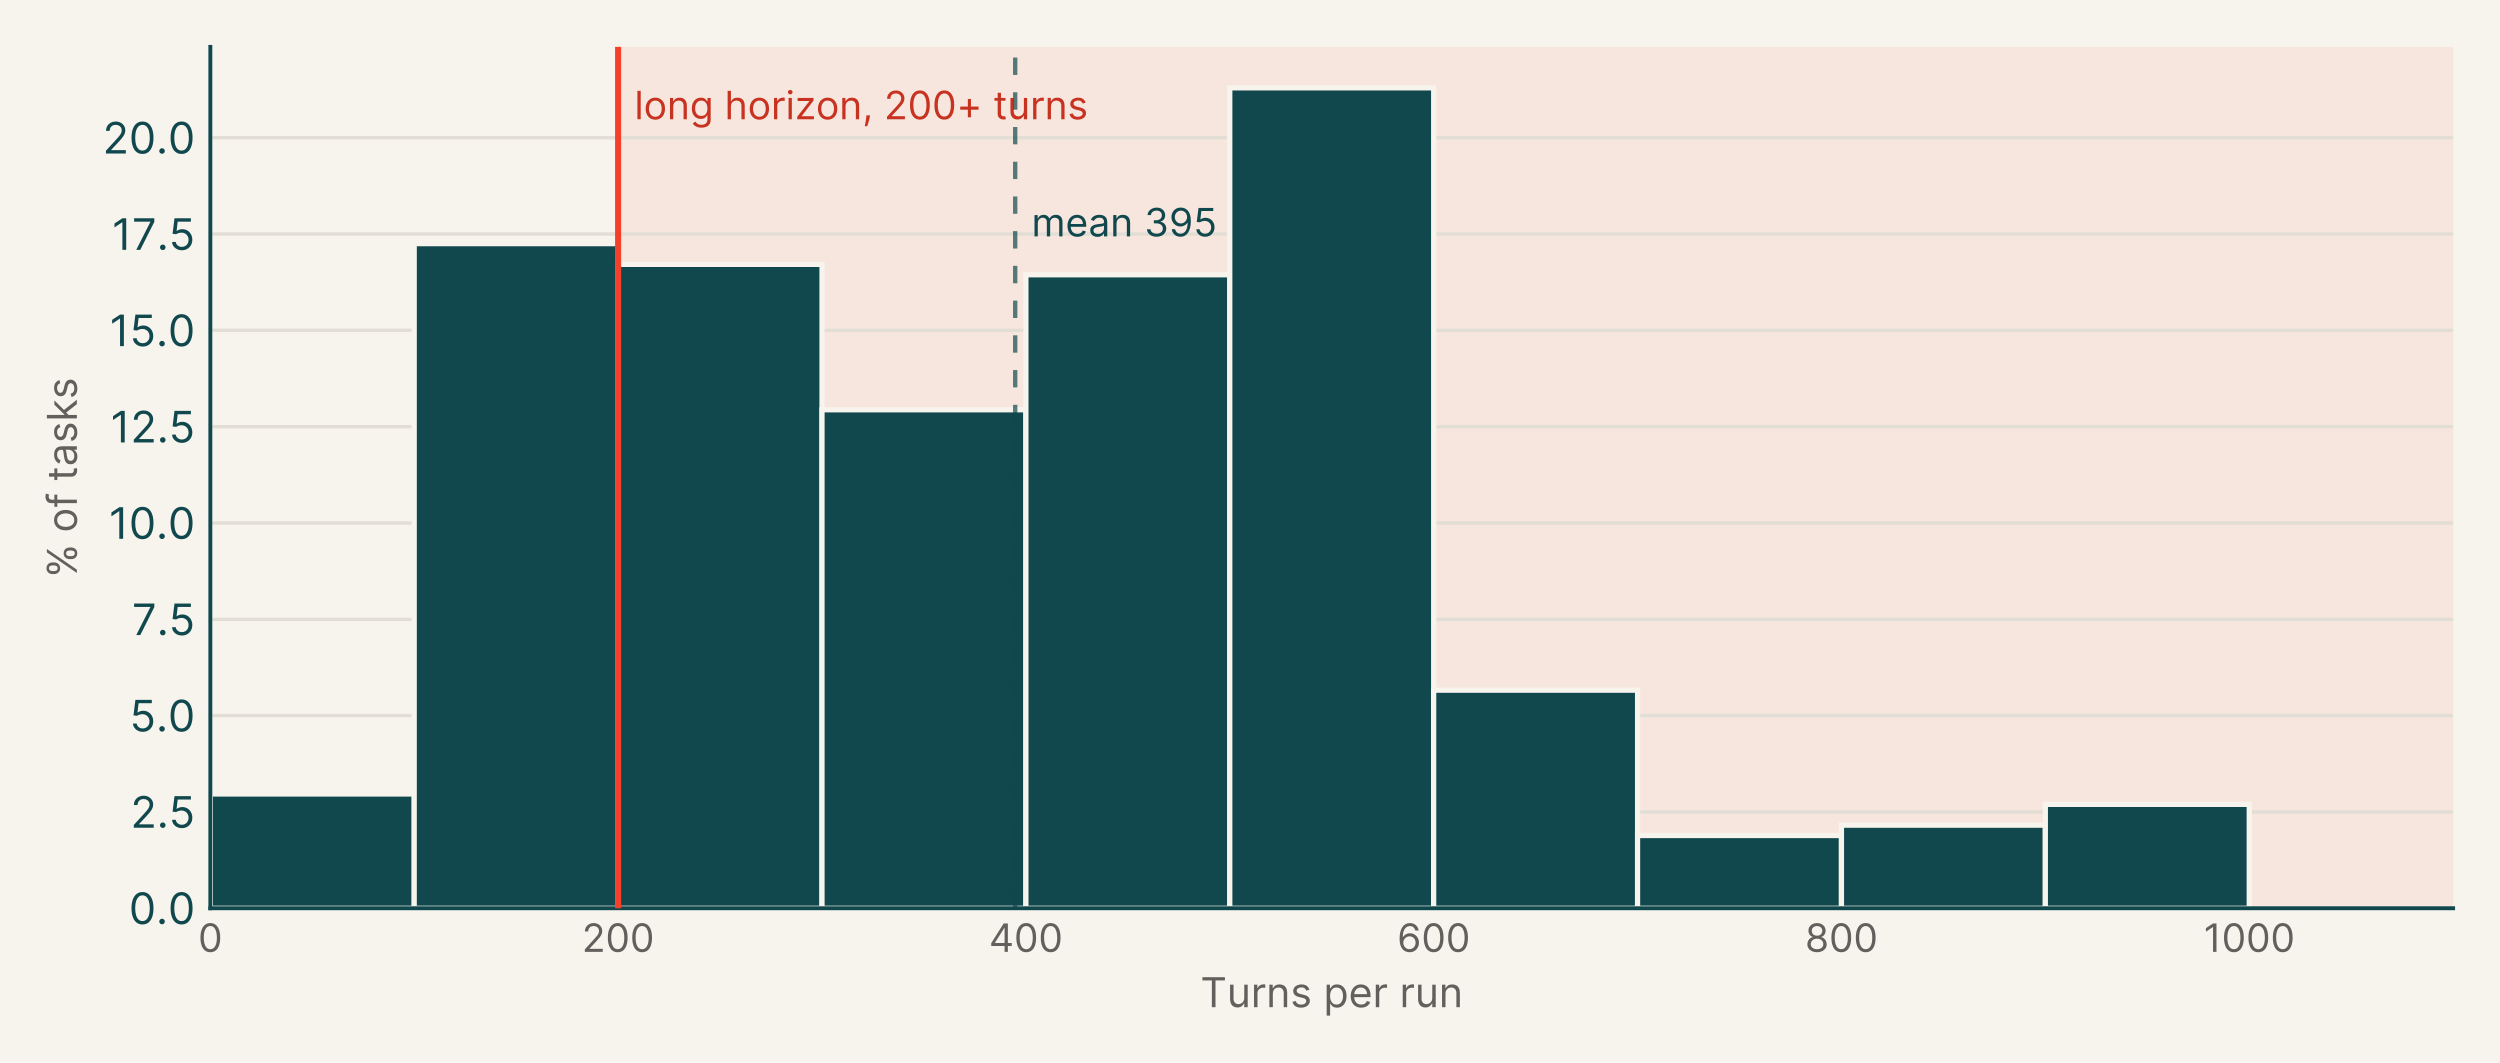
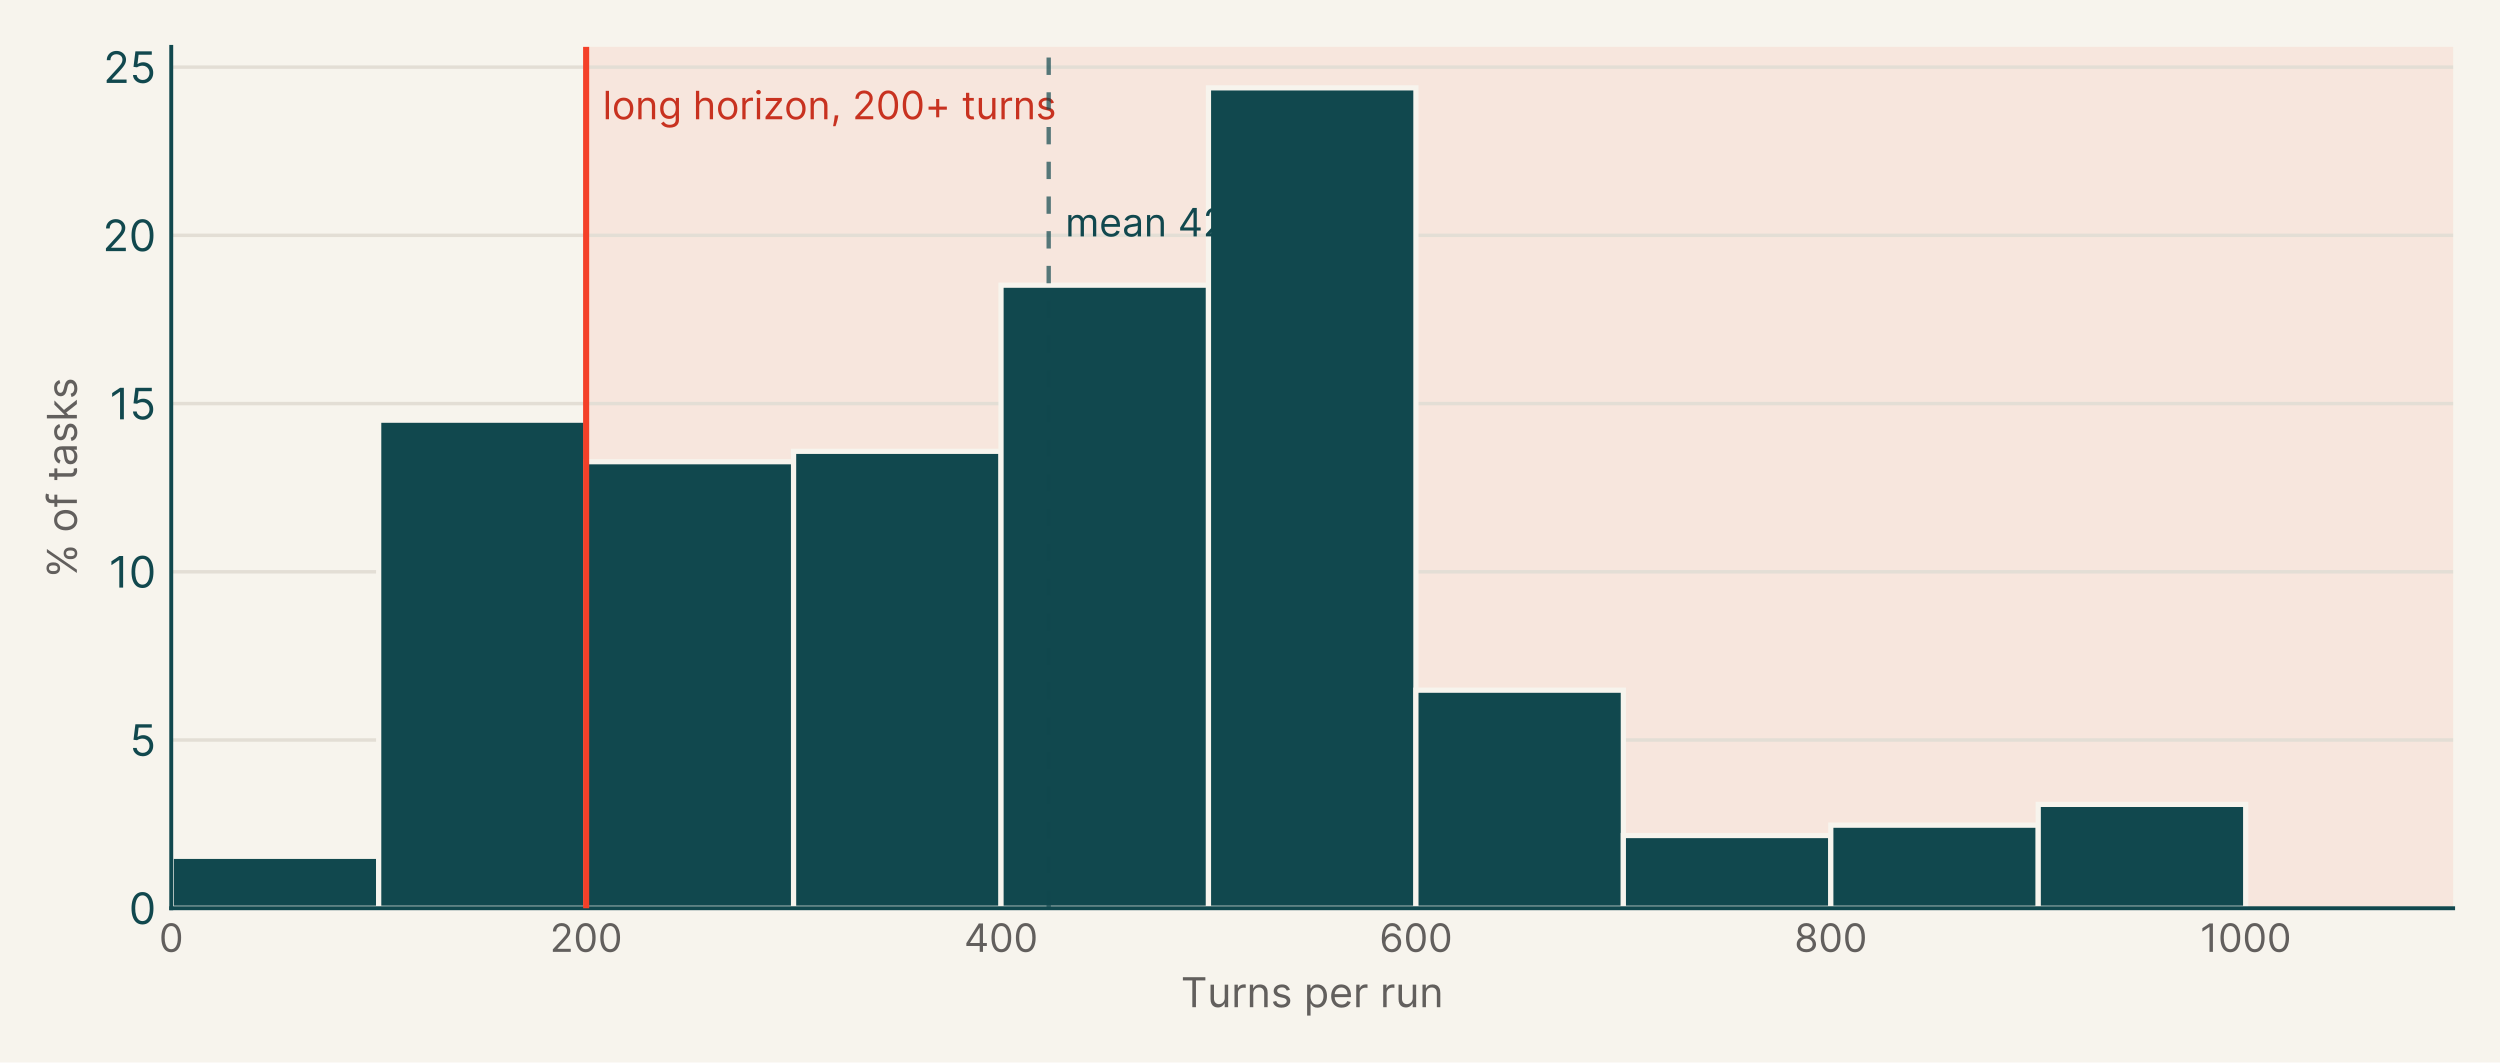
<svg xmlns="http://www.w3.org/2000/svg" xmlns:xlink="http://www.w3.org/1999/xlink" width="576pt" height="244.8pt" viewBox="0 0 576 244.8" version="1.1">
  <defs>
    <style type="text/css">*{stroke-linejoin: round; stroke-linecap: butt}</style>
  </defs>
  <g id="figure_1">
    <g id="patch_1">
      <path d="M 0 244.8  L 576 244.8  L 576 0  L 0 0  z " style="fill: #f7f4ed" />
    </g>
    <g id="axes_1">
      <g id="patch_2">
-         <path d="M 48.461 209.26  L 565.2 209.26  L 565.2 10.8  L 48.461 10.8  z " style="fill: #f7f4ed" />
+         <path d="M 39.454 209.26  L 565.2 209.26  L 565.2 10.8  L 39.454 10.8  z " style="fill: #f7f4ed" />
      </g>
      <g id="patch_3">
-         <path d="M 142.413 209.26  L 565.2 209.26  L 565.2 10.8  L 142.413 10.8  z " clip-path="url(#p51cd0f064f)" style="fill: #f44029; fill-opacity: 0.08" />
+         <path d="M 135.044 209.26  L 565.2 209.26  L 565.2 10.8  L 135.044 10.8  z " clip-path="url(#p94c03685cb)" style="fill: #f44029; fill-opacity: 0.08" />
      </g>
      <g id="matplotlib.axis_1">
        <g id="xtick_1">
          <g id="line2d_1" />
          <g id="text_1">
-             <g style="fill: #625f5d" transform="translate(45.64813 219.3064) scale(0.09 -0.09)">
+             <g style="fill: #625f5d" transform="translate(36.64187 219.3064) scale(0.09 -0.09)">
              <defs>
                <path id="Inter-Regular-30" d="M 2000 -64  Q 1486 -64 1125 217  Q 764 498 573 1033  Q 382 1568 382 2327  Q 382 3082 574 3617  Q 766 4152 1128 4435  Q 1491 4718 2000 4718  Q 2509 4718 2871 4435  Q 3234 4152 3426 3617  Q 3618 3082 3618 2327  Q 3618 1568 3427 1033  Q 3236 498 2875 217  Q 2514 -64 2000 -64  z M 2000 436  Q 2509 436 2791 927  Q 3073 1418 3073 2327  Q 3073 2932 2944 3357  Q 2816 3782 2576 4004  Q 2336 4227 2000 4227  Q 1496 4227 1211 3730  Q 927 3234 927 2327  Q 927 1723 1054 1300  Q 1182 877 1421 656  Q 1661 436 2000 436  z " transform="scale(0.015625)" />
              </defs>
              <use xlink:href="#Inter-Regular-30" />
            </g>
          </g>
        </g>
        <g id="xtick_2">
          <g id="line2d_2" />
          <g id="text_2">
-             <g style="fill: #625f5d" transform="translate(134.065 219.3064) scale(0.09 -0.09)">
+             <g style="fill: #625f5d" transform="translate(126.6963 219.3064) scale(0.09 -0.09)">
              <defs>
                <path id="Inter-Regular-32" d="M 482 0  L 482 409  L 2018 2091  Q 2289 2386 2464 2605  Q 2639 2825 2724 3019  Q 2809 3214 2809 3427  Q 2809 3673 2692 3852  Q 2575 4032 2373 4129  Q 2171 4227 1918 4227  Q 1650 4227 1451 4117  Q 1252 4007 1144 3809  Q 1036 3611 1036 3345  L 500 3345  Q 500 3755 688 4064  Q 877 4373 1203 4545  Q 1530 4718 1936 4718  Q 2346 4718 2661 4545  Q 2977 4373 3156 4079  Q 3336 3786 3336 3427  Q 3336 3170 3244 2926  Q 3152 2682 2926 2383  Q 2700 2084 2300 1655  L 1255 536  L 1255 500  L 3418 500  L 3418 0  L 482 0  z " transform="scale(0.015625)" />
              </defs>
              <use xlink:href="#Inter-Regular-32" />
              <use xlink:href="#Inter-Regular-30" x="60.511" />
              <use xlink:href="#Inter-Regular-30" x="123.011" />
            </g>
          </g>
        </g>
        <g id="xtick_3">
          <g id="line2d_3" />
          <g id="text_3">
-             <g style="fill: #625f5d" transform="translate(227.8517 219.3064) scale(0.09 -0.09)">
+             <g style="fill: #625f5d" transform="translate(222.1205 219.3064) scale(0.09 -0.09)">
              <defs>
                <path id="Inter-Regular-34" d="M 373 955  L 373 1418  L 2418 4655  L 2755 4655  L 2755 3936  L 2527 3936  L 982 1491  L 982 1455  L 3736 1455  L 3736 955  L 373 955  z M 2564 0  L 2564 1095  L 2564 1311  L 2564 4655  L 3100 4655  L 3100 0  L 2564 0  z " transform="scale(0.015625)" />
              </defs>
              <use xlink:href="#Inter-Regular-34" />
              <use xlink:href="#Inter-Regular-30" x="64.205" />
              <use xlink:href="#Inter-Regular-30" x="126.705" />
            </g>
          </g>
        </g>
        <g id="xtick_4">
          <g id="line2d_4" />
          <g id="text_4">
-             <g style="fill: #625f5d" transform="translate(321.8873 219.3064) scale(0.09 -0.09)">
+             <g style="fill: #625f5d" transform="translate(317.7935 219.3064) scale(0.09 -0.09)">
              <defs>
                <path id="Inter-Regular-36" d="M 2027 -64  Q 1741 -59 1454 45  Q 1168 150 932 399  Q 696 648 552 1074  Q 409 1500 409 2145  Q 409 2764 525 3242  Q 641 3720 861 4048  Q 1082 4377 1394 4547  Q 1707 4718 2100 4718  Q 2491 4718 2796 4562  Q 3102 4407 3295 4129  Q 3489 3852 3546 3491  L 2991 3491  Q 2914 3805 2691 4011  Q 2468 4218 2100 4218  Q 1559 4218 1249 3747  Q 939 3277 936 2427  L 973 2427  Q 1100 2620 1276 2757  Q 1452 2895 1666 2970  Q 1880 3045 2118 3045  Q 2518 3045 2850 2846  Q 3182 2648 3382 2299  Q 3582 1950 3582 1500  Q 3582 1068 3389 710  Q 3196 352 2847 142  Q 2498 -68 2027 -64  z M 2027 436  Q 2314 436 2542 579  Q 2771 723 2903 964  Q 3036 1205 3036 1500  Q 3036 1789 2908 2026  Q 2780 2264 2556 2404  Q 2332 2545 2046 2545  Q 1830 2545 1643 2460  Q 1457 2375 1317 2227  Q 1177 2080 1097 1890  Q 1018 1700 1018 1491  Q 1018 1214 1149 973  Q 1280 732 1508 584  Q 1736 436 2027 436  z " transform="scale(0.015625)" />
              </defs>
              <use xlink:href="#Inter-Regular-36" />
              <use xlink:href="#Inter-Regular-30" x="62.358" />
              <use xlink:href="#Inter-Regular-30" x="124.858" />
            </g>
          </g>
        </g>
        <g id="xtick_5">
          <g id="line2d_5" />
          <g id="text_5">
-             <g style="fill: #625f5d" transform="translate(415.8715 219.3064) scale(0.09 -0.09)">
+             <g style="fill: #625f5d" transform="translate(413.4153 219.3064) scale(0.09 -0.09)">
              <defs>
                <path id="Inter-Regular-38" d="M 1973 -64  Q 1505 -64 1147 103  Q 789 270 589 564  Q 389 859 391 1236  Q 389 1532 507 1783  Q 625 2034 830 2203  Q 1036 2373 1291 2418  L 1291 2445  Q 957 2532 759 2821  Q 561 3111 564 3482  Q 561 3836 743 4115  Q 925 4395 1244 4556  Q 1564 4718 1973 4718  Q 2377 4718 2695 4556  Q 3014 4395 3197 4115  Q 3380 3836 3382 3482  Q 3380 3111 3181 2821  Q 2982 2532 2655 2445  L 2655 2418  Q 2907 2373 3109 2203  Q 3311 2034 3431 1783  Q 3552 1532 3555 1236  Q 3552 859 3351 564  Q 3150 270 2794 103  Q 2439 -64 1973 -64  z M 1973 436  Q 2289 436 2518 538  Q 2748 641 2873 827  Q 2998 1014 3000 1264  Q 2998 1527 2864 1729  Q 2730 1932 2499 2048  Q 2268 2164 1973 2164  Q 1675 2164 1442 2048  Q 1209 1932 1076 1729  Q 943 1527 946 1264  Q 943 1014 1067 827  Q 1191 641 1423 538  Q 1655 436 1973 436  z M 1973 2645  Q 2223 2645 2417 2745  Q 2611 2845 2722 3025  Q 2834 3205 2836 3445  Q 2834 3682 2725 3858  Q 2616 4034 2423 4130  Q 2230 4227 1973 4227  Q 1711 4227 1516 4130  Q 1321 4034 1214 3858  Q 1107 3682 1109 3445  Q 1107 3205 1217 3025  Q 1327 2845 1522 2745  Q 1718 2645 1973 2645  z " transform="scale(0.015625)" />
              </defs>
              <use xlink:href="#Inter-Regular-38" />
              <use xlink:href="#Inter-Regular-30" x="61.648" />
              <use xlink:href="#Inter-Regular-30" x="124.148" />
            </g>
          </g>
        </g>
        <g id="xtick_6">
          <g id="line2d_6" />
          <g id="text_6">
-             <g style="fill: #625f5d" transform="translate(507.6958 219.3064) scale(0.09 -0.09)">
+             <g style="fill: #625f5d" transform="translate(506.8771 219.3064) scale(0.09 -0.09)">
              <defs>
                <path id="Inter-Regular-31" d="M 2118 4655  L 2118 0  L 1555 0  L 1555 4064  L 1527 4064  L 391 3309  L 391 3882  L 1555 4655  L 2118 4655  z " transform="scale(0.015625)" />
              </defs>
              <use xlink:href="#Inter-Regular-31" />
              <use xlink:href="#Inter-Regular-30" x="46.449" />
              <use xlink:href="#Inter-Regular-30" x="108.949" />
              <use xlink:href="#Inter-Regular-30" x="171.449" />
            </g>
          </g>
        </g>
        <g id="text_7">
-           <g style="fill: #625f5d" transform="translate(276.5817 232.057) scale(0.095 -0.095)">
+           <g style="fill: #625f5d" transform="translate(272.0786 232.057) scale(0.095 -0.095)">
            <defs>
              <path id="Inter-Regular-54" d="M 309 4155  L 309 4655  L 3800 4655  L 3800 4155  L 2336 4155  L 2336 0  L 1773 0  L 1773 4155  L 309 4155  z " transform="scale(0.015625)" />
              <path id="Inter-Regular-75" d="M 2691 1427  L 2691 3491  L 3227 3491  L 3227 0  L 2691 0  L 2691 591  L 2655 591  Q 2532 325 2273 140  Q 2014 -45 1618 -45  Q 1291 -45 1036 99  Q 782 243 636 535  Q 491 827 491 1273  L 491 3491  L 1027 3491  L 1027 1309  Q 1027 927 1242 700  Q 1457 473 1791 473  Q 1991 473 2199 575  Q 2407 677 2549 888  Q 2691 1100 2691 1427  z " transform="scale(0.015625)" />
              <path id="Inter-Regular-72" d="M 491 0  L 491 3491  L 1009 3491  L 1009 2964  L 1046 2964  Q 1141 3223 1391 3384  Q 1641 3545 1955 3545  Q 2014 3545 2102 3543  Q 2191 3541 2236 3536  L 2236 2991  Q 2209 2998 2112 3012  Q 2016 3027 1909 3027  Q 1655 3027 1456 2921  Q 1257 2816 1142 2630  Q 1027 2445 1027 2209  L 1027 0  L 491 0  z " transform="scale(0.015625)" />
              <path id="Inter-Regular-6e" d="M 1027 2100  L 1027 0  L 491 0  L 491 3491  L 1009 3491  L 1009 2945  L 1055 2945  Q 1177 3211 1427 3373  Q 1677 3536 2073 3536  Q 2427 3536 2693 3392  Q 2959 3248 3107 2956  Q 3255 2664 3255 2218  L 3255 0  L 2718 0  L 2718 2182  Q 2718 2593 2504 2824  Q 2291 3055 1918 3055  Q 1661 3055 1460 2943  Q 1259 2832 1143 2618  Q 1027 2405 1027 2100  z " transform="scale(0.015625)" />
              <path id="Inter-Regular-73" d="M 2964 2709  L 2482 2573  Q 2436 2693 2348 2808  Q 2261 2923 2111 2998  Q 1961 3073 1727 3073  Q 1407 3073 1194 2926  Q 982 2780 982 2555  Q 982 2355 1127 2239  Q 1273 2123 1582 2045  L 2100 1918  Q 2568 1805 2797 1572  Q 3027 1339 3027 973  Q 3027 673 2855 436  Q 2684 200 2377 63  Q 2071 -73 1664 -73  Q 1130 -73 780 159  Q 430 391 336 836  L 846 964  Q 918 682 1121 541  Q 1325 400 1655 400  Q 2030 400 2251 560  Q 2473 720 2473 945  Q 2473 1127 2345 1251  Q 2218 1375 1955 1436  L 1373 1573  Q 893 1686 669 1926  Q 446 2166 446 2527  Q 446 2823 613 3050  Q 780 3277 1069 3406  Q 1359 3536 1727 3536  Q 2246 3536 2542 3309  Q 2839 3082 2964 2709  z " transform="scale(0.015625)" />
              <path id="Inter-Regular-20" transform="scale(0.015625)" />
              <path id="Inter-Regular-70" d="M 491 -1309  L 491 3491  L 1009 3491  L 1009 2936  L 1073 2936  Q 1132 3027 1237 3169  Q 1343 3311 1542 3423  Q 1741 3536 2082 3536  Q 2523 3536 2859 3315  Q 3196 3095 3384 2690  Q 3573 2286 3573 1736  Q 3573 1182 3384 776  Q 3196 370 2861 148  Q 2527 -73 2091 -73  Q 1755 -73 1552 39  Q 1350 152 1241 296  Q 1132 441 1073 536  L 1027 536  L 1027 -1309  L 491 -1309  z M 1018 1745  Q 1018 1350 1134 1049  Q 1250 748 1473 578  Q 1696 409 2018 409  Q 2355 409 2581 587  Q 2807 766 2921 1069  Q 3036 1373 3036 1745  Q 3036 2114 2923 2410  Q 2811 2707 2585 2881  Q 2359 3055 2018 3055  Q 1691 3055 1468 2890  Q 1246 2725 1132 2430  Q 1018 2136 1018 1745  z " transform="scale(0.015625)" />
              <path id="Inter-Regular-65" d="M 1955 -73  Q 1450 -73 1085 151  Q 721 375 524 778  Q 327 1182 327 1718  Q 327 2255 524 2665  Q 721 3075 1074 3305  Q 1427 3536 1900 3536  Q 2173 3536 2439 3445  Q 2705 3355 2923 3151  Q 3141 2948 3270 2614  Q 3400 2280 3400 1791  L 3400 1564  L 709 1564  L 709 2027  L 2855 2027  Q 2855 2323 2738 2554  Q 2621 2786 2406 2920  Q 2191 3055 1900 3055  Q 1580 3055 1347 2897  Q 1114 2739 989 2486  Q 864 2234 864 1945  L 864 1636  Q 864 1241 1001 967  Q 1139 693 1384 551  Q 1630 409 1955 409  Q 2166 409 2337 469  Q 2509 530 2634 651  Q 2759 773 2827 955  L 3346 809  Q 3264 545 3070 346  Q 2877 148 2593 37  Q 2309 -73 1955 -73  z " transform="scale(0.015625)" />
            </defs>
            <use xlink:href="#Inter-Regular-54" />
            <use xlink:href="#Inter-Regular-75" x="64.205" />
            <use xlink:href="#Inter-Regular-72" x="122.301" />
            <use xlink:href="#Inter-Regular-6e" x="159.517" />
            <use xlink:href="#Inter-Regular-73" x="218.04" />
            <use xlink:href="#Inter-Regular-20" x="270.313" />
            <use xlink:href="#Inter-Regular-70" x="298.438" />
            <use xlink:href="#Inter-Regular-65" x="359.375" />
            <use xlink:href="#Inter-Regular-72" x="417.614" />
            <use xlink:href="#Inter-Regular-20" x="454.83" />
            <use xlink:href="#Inter-Regular-72" x="482.955" />
            <use xlink:href="#Inter-Regular-75" x="520.171" />
            <use xlink:href="#Inter-Regular-6e" x="578.267" />
          </g>
        </g>
      </g>
      <g id="matplotlib.axis_2">
        <g id="ytick_1">
          <g id="line2d_7">
-             <path d="M 48.461 209.26  L 565.2 209.26  " clip-path="url(#p51cd0f064f)" style="fill: none; stroke: #e3ded5; stroke-width: 0.8; stroke-linecap: square" />
+             <path d="M 39.454 209.26  L 565.2 209.26  " clip-path="url(#p94c03685cb)" style="fill: none; stroke: #e3ded5; stroke-width: 0.8; stroke-linecap: square" />
          </g>
          <g id="line2d_8" />
          <g id="text_8">
            <g style="fill: #11484e" transform="translate(29.70437 212.897) scale(0.1 -0.1)">
-               <defs>
-                 <path id="Inter-Regular-2e" d="M 882 -36  Q 714 -36 593 84  Q 473 205 473 373  Q 473 541 593 661  Q 714 782 882 782  Q 1050 782 1170 661  Q 1291 541 1291 373  Q 1291 261 1235 168  Q 1180 75 1088 19  Q 996 -36 882 -36  z " transform="scale(0.015625)" />
-               </defs>
              <use xlink:href="#Inter-Regular-30" />
-               <use xlink:href="#Inter-Regular-2e" x="62.5" />
-               <use xlink:href="#Inter-Regular-30" x="90.057" />
            </g>
          </g>
        </g>
        <g id="ytick_2">
          <g id="line2d_9">
-             <path d="M 48.461 187.07  L 565.2 187.07  " clip-path="url(#p51cd0f064f)" style="fill: none; stroke: #e3ded5; stroke-width: 0.8; stroke-linecap: square" />
+             <path d="M 39.454 170.501  L 565.2 170.501  " clip-path="url(#p94c03685cb)" style="fill: none; stroke: #e3ded5; stroke-width: 0.8; stroke-linecap: square" />
          </g>
          <g id="line2d_10" />
          <g id="text_9">
-             <g style="fill: #11484e" transform="translate(30.07313 190.7063) scale(0.1 -0.1)">
+             <g style="fill: #11484e" transform="translate(29.87469 174.1381) scale(0.1 -0.1)">
              <defs>
                <path id="Inter-Regular-35" d="M 1936 -64  Q 1536 -64 1216 95  Q 896 255 702 532  Q 509 809 491 1164  L 1036 1164  Q 1068 848 1324 642  Q 1580 436 1936 436  Q 2223 436 2447 570  Q 2671 705 2799 940  Q 2927 1175 2927 1473  Q 2927 1777 2794 2017  Q 2661 2257 2429 2395  Q 2198 2534 1900 2536  Q 1686 2539 1461 2472  Q 1236 2405 1091 2300  L 564 2364  L 846 4655  L 3264 4655  L 3264 4155  L 1318 4155  L 1155 2782  L 1182 2782  Q 1325 2895 1541 2970  Q 1757 3045 1991 3045  Q 2418 3045 2753 2842  Q 3089 2639 3281 2286  Q 3473 1934 3473 1482  Q 3473 1036 3274 687  Q 3075 339 2727 137  Q 2380 -64 1936 -64  z " transform="scale(0.015625)" />
              </defs>
-               <use xlink:href="#Inter-Regular-32" />
-               <use xlink:href="#Inter-Regular-2e" x="60.511" />
-               <use xlink:href="#Inter-Regular-35" x="88.068" />
+               <use xlink:href="#Inter-Regular-35" />
            </g>
          </g>
        </g>
        <g id="ytick_3">
          <g id="line2d_11">
-             <path d="M 48.461 164.879  L 565.2 164.879  " clip-path="url(#p51cd0f064f)" style="fill: none; stroke: #e3ded5; stroke-width: 0.8; stroke-linecap: square" />
+             <path d="M 39.454 131.742  L 565.2 131.742  " clip-path="url(#p94c03685cb)" style="fill: none; stroke: #e3ded5; stroke-width: 0.8; stroke-linecap: square" />
          </g>
          <g id="line2d_12" />
          <g id="text_10">
-             <g style="fill: #11484e" transform="translate(29.87469 168.5156) scale(0.1 -0.1)">
-               <use xlink:href="#Inter-Regular-35" />
-               <use xlink:href="#Inter-Regular-2e" x="60.795" />
-               <use xlink:href="#Inter-Regular-30" x="88.352" />
+             <g style="fill: #11484e" transform="translate(25.05906 135.3791) scale(0.1 -0.1)">
+               <use xlink:href="#Inter-Regular-31" />
+               <use xlink:href="#Inter-Regular-30" x="46.449" />
            </g>
          </g>
        </g>
        <g id="ytick_4">
          <g id="line2d_13">
-             <path d="M 48.461 142.688  L 565.2 142.688  " clip-path="url(#p51cd0f064f)" style="fill: none; stroke: #e3ded5; stroke-width: 0.8; stroke-linecap: square" />
+             <path d="M 39.454 92.983  L 565.2 92.983  " clip-path="url(#p94c03685cb)" style="fill: none; stroke: #e3ded5; stroke-width: 0.8; stroke-linecap: square" />
          </g>
          <g id="line2d_14" />
          <g id="text_11">
-             <g style="fill: #11484e" transform="translate(30.41375 146.3249) scale(0.1 -0.1)">
-               <defs>
-                 <path id="Inter-Regular-37" d="M 627 0  L 2709 4118  L 2709 4155  L 309 4155  L 309 4655  L 3291 4655  L 3291 4127  L 1218 0  L 627 0  z " transform="scale(0.015625)" />
-               </defs>
-               <use xlink:href="#Inter-Regular-37" />
-               <use xlink:href="#Inter-Regular-2e" x="57.102" />
-               <use xlink:href="#Inter-Regular-35" x="84.659" />
+             <g style="fill: #11484e" transform="translate(25.22938 96.6201) scale(0.1 -0.1)">
+               <use xlink:href="#Inter-Regular-31" />
+               <use xlink:href="#Inter-Regular-35" x="46.449" />
            </g>
          </g>
        </g>
        <g id="ytick_5">
          <g id="line2d_15">
-             <path d="M 48.461 120.497  L 565.2 120.497  " clip-path="url(#p51cd0f064f)" style="fill: none; stroke: #e3ded5; stroke-width: 0.8; stroke-linecap: square" />
+             <path d="M 39.454 54.224  L 565.2 54.224  " clip-path="url(#p94c03685cb)" style="fill: none; stroke: #e3ded5; stroke-width: 0.8; stroke-linecap: square" />
          </g>
          <g id="line2d_16" />
          <g id="text_12">
-             <g style="fill: #11484e" transform="translate(25.05906 124.1342) scale(0.1 -0.1)">
-               <use xlink:href="#Inter-Regular-31" />
-               <use xlink:href="#Inter-Regular-30" x="46.449" />
-               <use xlink:href="#Inter-Regular-2e" x="108.949" />
-               <use xlink:href="#Inter-Regular-30" x="136.506" />
+             <g style="fill: #11484e" transform="translate(23.65281 57.86113) scale(0.1 -0.1)">
+               <use xlink:href="#Inter-Regular-32" />
+               <use xlink:href="#Inter-Regular-30" x="60.511" />
            </g>
          </g>
        </g>
        <g id="ytick_6">
          <g id="line2d_17">
-             <path d="M 48.461 98.307  L 565.2 98.307  " clip-path="url(#p51cd0f064f)" style="fill: none; stroke: #e3ded5; stroke-width: 0.8; stroke-linecap: square" />
+             <path d="M 39.454 15.465  L 565.2 15.465  " clip-path="url(#p94c03685cb)" style="fill: none; stroke: #e3ded5; stroke-width: 0.8; stroke-linecap: square" />
          </g>
          <g id="line2d_18" />
          <g id="text_13">
-             <g style="fill: #11484e" transform="translate(25.42781 101.9435) scale(0.1 -0.1)">
-               <use xlink:href="#Inter-Regular-31" />
-               <use xlink:href="#Inter-Regular-32" x="46.449" />
-               <use xlink:href="#Inter-Regular-2e" x="106.96" />
-               <use xlink:href="#Inter-Regular-35" x="134.517" />
-             </g>
-           </g>
-         </g>
-         <g id="ytick_7">
-           <g id="line2d_19">
-             <path d="M 48.461 76.116  L 565.2 76.116  " clip-path="url(#p51cd0f064f)" style="fill: none; stroke: #e3ded5; stroke-width: 0.8; stroke-linecap: square" />
-           </g>
-           <g id="line2d_20" />
-           <g id="text_14">
-             <g style="fill: #11484e" transform="translate(25.22938 79.75277) scale(0.1 -0.1)">
-               <use xlink:href="#Inter-Regular-31" />
-               <use xlink:href="#Inter-Regular-35" x="46.449" />
-               <use xlink:href="#Inter-Regular-2e" x="107.244" />
-               <use xlink:href="#Inter-Regular-30" x="134.801" />
-             </g>
-           </g>
-         </g>
-         <g id="ytick_8">
-           <g id="line2d_21">
-             <path d="M 48.461 53.925  L 565.2 53.925  " clip-path="url(#p51cd0f064f)" style="fill: none; stroke: #e3ded5; stroke-width: 0.8; stroke-linecap: square" />
-           </g>
-           <g id="line2d_22" />
-           <g id="text_15">
-             <g style="fill: #11484e" transform="translate(25.76844 57.56206) scale(0.1 -0.1)">
-               <use xlink:href="#Inter-Regular-31" />
-               <use xlink:href="#Inter-Regular-37" x="46.449" />
-               <use xlink:href="#Inter-Regular-2e" x="103.551" />
-               <use xlink:href="#Inter-Regular-35" x="131.108" />
-             </g>
-           </g>
-         </g>
-         <g id="ytick_9">
-           <g id="line2d_23">
-             <path d="M 48.461 31.735  L 565.2 31.735  " clip-path="url(#p51cd0f064f)" style="fill: none; stroke: #e3ded5; stroke-width: 0.8; stroke-linecap: square" />
-           </g>
-           <g id="line2d_24" />
-           <g id="text_16">
-             <g style="fill: #11484e" transform="translate(23.65281 35.37135) scale(0.1 -0.1)">
+             <g style="fill: #11484e" transform="translate(23.82313 19.10215) scale(0.1 -0.1)">
              <use xlink:href="#Inter-Regular-32" />
-               <use xlink:href="#Inter-Regular-30" x="60.511" />
-               <use xlink:href="#Inter-Regular-2e" x="123.011" />
-               <use xlink:href="#Inter-Regular-30" x="150.568" />
-             </g>
-           </g>
-         </g>
-         <g id="text_17">
+               <use xlink:href="#Inter-Regular-35" x="60.511" />
+             </g>
+           </g>
+         </g>
+         <g id="text_14">
          <g style="fill: #625f5d" transform="translate(17.70977 133.0654) rotate(-90) scale(0.095 -0.095)">
            <defs>
              <path id="Inter-Regular-25" d="M 2855 873  L 2855 1118  Q 2855 1373 2960 1585  Q 3066 1798 3269 1926  Q 3473 2055 3764 2055  Q 4059 2055 4259 1926  Q 4459 1798 4561 1585  Q 4664 1373 4664 1118  L 4664 873  Q 4664 618 4560 405  Q 4457 193 4256 64  Q 4055 -64 3764 -64  Q 3468 -64 3266 64  Q 3064 193 2959 405  Q 2855 618 2855 873  z M 3318 1118  L 3318 873  Q 3318 661 3418 494  Q 3518 327 3764 327  Q 4002 327 4101 494  Q 4200 661 4200 873  L 4200 1118  Q 4200 1330 4104 1497  Q 4009 1664 3764 1664  Q 3525 1664 3421 1497  Q 3318 1330 3318 1118  z M 536 3536  L 536 3782  Q 536 4036 642 4248  Q 748 4461 951 4589  Q 1155 4718 1446 4718  Q 1741 4718 1941 4589  Q 2141 4461 2243 4248  Q 2346 4036 2346 3782  L 2346 3536  Q 2346 3282 2242 3069  Q 2139 2857 1937 2728  Q 1736 2600 1446 2600  Q 1150 2600 948 2728  Q 746 2857 641 3069  Q 536 3282 536 3536  z M 1000 3782  L 1000 3536  Q 1000 3325 1100 3158  Q 1200 2991 1446 2991  Q 1684 2991 1783 3158  Q 1882 3325 1882 3536  L 1882 3782  Q 1882 3993 1786 4160  Q 1691 4327 1446 4327  Q 1207 4327 1103 4160  Q 1000 3993 1000 3782  z M 709 0  L 3909 4655  L 4427 4655  L 1227 0  L 709 0  z " transform="scale(0.015625)" />
              <path id="Inter-Regular-6f" d="M 1909 -73  Q 1436 -73 1080 152  Q 725 377 526 781  Q 327 1186 327 1727  Q 327 2273 526 2679  Q 725 3086 1080 3311  Q 1436 3536 1909 3536  Q 2382 3536 2737 3311  Q 3093 3086 3292 2679  Q 3491 2273 3491 1727  Q 3491 1186 3292 781  Q 3093 377 2737 152  Q 2382 -73 1909 -73  z M 1909 409  Q 2268 409 2500 593  Q 2732 777 2843 1077  Q 2955 1377 2955 1727  Q 2955 2077 2843 2379  Q 2732 2682 2500 2868  Q 2268 3055 1909 3055  Q 1550 3055 1318 2868  Q 1086 2682 975 2379  Q 864 2077 864 1727  Q 864 1377 975 1077  Q 1086 777 1318 593  Q 1550 409 1909 409  z " transform="scale(0.015625)" />
              <path id="Inter-Regular-66" d="M 2046 3491  L 2046 3036  L 164 3036  L 164 3491  L 2046 3491  z M 727 0  L 727 3973  Q 727 4273 868 4473  Q 1009 4673 1234 4773  Q 1459 4873 1709 4873  Q 1907 4873 2032 4841  Q 2157 4809 2218 4782  L 2064 4318  Q 2023 4332 1951 4352  Q 1880 4373 1764 4373  Q 1498 4373 1381 4239  Q 1264 4105 1264 3845  L 1264 0  L 727 0  z " transform="scale(0.015625)" />
              <path id="Inter-Regular-74" d="M 2009 3491  L 2009 3036  L 200 3036  L 200 3491  L 2009 3491  z M 727 4327  L 1264 4327  L 1264 1000  Q 1264 773 1331 660  Q 1398 548 1503 510  Q 1609 473 1727 473  Q 1816 473 1873 483  Q 1930 493 1964 500  L 2073 18  Q 2018 -2 1920 -23  Q 1823 -45 1673 -45  Q 1446 -45 1228 52  Q 1011 150 869 350  Q 727 550 727 855  L 727 4327  z " transform="scale(0.015625)" />
              <path id="Inter-Regular-61" d="M 1518 -82  Q 1186 -82 916 44  Q 646 170 486 410  Q 327 650 327 991  Q 327 1291 445 1478  Q 564 1666 761 1773  Q 959 1880 1199 1933  Q 1439 1986 1682 2018  Q 2000 2059 2199 2080  Q 2398 2102 2490 2154  Q 2582 2207 2582 2336  L 2582 2355  Q 2582 2691 2399 2877  Q 2216 3064 1846 3064  Q 1461 3064 1243 2895  Q 1025 2727 936 2536  L 427 2718  Q 564 3036 792 3214  Q 1021 3393 1292 3464  Q 1564 3536 1827 3536  Q 1996 3536 2215 3496  Q 2434 3457 2640 3334  Q 2846 3211 2982 2963  Q 3118 2716 3118 2300  L 3118 0  L 2582 0  L 2582 473  L 2555 473  Q 2500 359 2373 229  Q 2246 100 2034 9  Q 1823 -82 1518 -82  z M 1600 400  Q 1918 400 2137 525  Q 2357 650 2469 847  Q 2582 1045 2582 1264  L 2582 1755  Q 2548 1714 2433 1681  Q 2318 1648 2169 1624  Q 2021 1600 1881 1583  Q 1741 1566 1655 1555  Q 1446 1527 1265 1467  Q 1084 1407 974 1287  Q 864 1168 864 964  Q 864 684 1072 542  Q 1280 400 1600 400  z " transform="scale(0.015625)" />
              <path id="Inter-Regular-6b" d="M 991 1273  L 982 1936  L 1091 1936  L 2618 3491  L 3282 3491  L 1655 1845  L 1609 1845  L 991 1273  z M 491 0  L 491 4655  L 1027 4655  L 1027 0  L 491 0  z M 2709 0  L 1346 1727  L 1727 2100  L 3391 0  L 2709 0  z " transform="scale(0.015625)" />
            </defs>
            <use xlink:href="#Inter-Regular-25" />
            <use xlink:href="#Inter-Regular-20" x="81.25" />
            <use xlink:href="#Inter-Regular-6f" x="109.375" />
            <use xlink:href="#Inter-Regular-66" x="169.034" />
            <use xlink:href="#Inter-Regular-20" x="205.114" />
            <use xlink:href="#Inter-Regular-74" x="233.239" />
            <use xlink:href="#Inter-Regular-61" x="269.602" />
            <use xlink:href="#Inter-Regular-73" x="325.994" />
            <use xlink:href="#Inter-Regular-6b" x="378.267" />
            <use xlink:href="#Inter-Regular-73" x="432.671" />
          </g>
        </g>
      </g>
      <g id="patch_4">
-         <path d="M 48.461 209.26  L 95.437 209.26  L 95.437 182.942  L 48.461 182.942  z " clip-path="url(#p51cd0f064f)" style="fill: #11484e; stroke: #f7f4ed; stroke-width: 1.2; stroke-linejoin: miter" />
+         <path d="M 39.454 209.26  L 87.249 209.26  L 87.249 197.298  L 39.454 197.298  z " clip-path="url(#p94c03685cb)" style="fill: #11484e; stroke: #f7f4ed; stroke-width: 1.2; stroke-linejoin: miter" />
      </g>
      <g id="patch_5">
-         <path d="M 95.437 209.26  L 142.413 209.26  L 142.413 56.138  L 95.437 56.138  z " clip-path="url(#p51cd0f064f)" style="fill: #11484e; stroke: #f7f4ed; stroke-width: 1.2; stroke-linejoin: miter" />
+         <path d="M 87.249 209.26  L 135.044 209.26  L 135.044 96.811  L 87.249 96.811  z " clip-path="url(#p94c03685cb)" style="fill: #11484e; stroke: #f7f4ed; stroke-width: 1.2; stroke-linejoin: miter" />
      </g>
      <g id="patch_6">
-         <path d="M 142.413 209.26  L 189.39 209.26  L 189.39 60.923  L 142.413 60.923  z " clip-path="url(#p51cd0f064f)" style="fill: #11484e; stroke: #f7f4ed; stroke-width: 1.2; stroke-linejoin: miter" />
+         <path d="M 135.044 209.26  L 182.84 209.26  L 182.84 106.382  L 135.044 106.382  z " clip-path="url(#p94c03685cb)" style="fill: #11484e; stroke: #f7f4ed; stroke-width: 1.2; stroke-linejoin: miter" />
      </g>
      <g id="patch_7">
-         <path d="M 189.39 209.26  L 236.366 209.26  L 236.366 94.419  L 189.39 94.419  z " clip-path="url(#p51cd0f064f)" style="fill: #11484e; stroke: #f7f4ed; stroke-width: 1.2; stroke-linejoin: miter" />
+         <path d="M 182.84 209.26  L 230.635 209.26  L 230.635 103.989  L 182.84 103.989  z " clip-path="url(#p94c03685cb)" style="fill: #11484e; stroke: #f7f4ed; stroke-width: 1.2; stroke-linejoin: miter" />
      </g>
      <g id="patch_8">
-         <path d="M 236.366 209.26  L 283.342 209.26  L 283.342 63.316  L 236.366 63.316  z " clip-path="url(#p51cd0f064f)" style="fill: #11484e; stroke: #f7f4ed; stroke-width: 1.2; stroke-linejoin: miter" />
+         <path d="M 230.635 209.26  L 278.43 209.26  L 278.43 65.709  L 230.635 65.709  z " clip-path="url(#p94c03685cb)" style="fill: #11484e; stroke: #f7f4ed; stroke-width: 1.2; stroke-linejoin: miter" />
      </g>
      <g id="patch_9">
-         <path d="M 283.342 209.26  L 330.318 209.26  L 330.318 20.25  L 283.342 20.25  z " clip-path="url(#p51cd0f064f)" style="fill: #11484e; stroke: #f7f4ed; stroke-width: 1.2; stroke-linejoin: miter" />
+         <path d="M 278.43 209.26  L 326.225 209.26  L 326.225 20.25  L 278.43 20.25  z " clip-path="url(#p94c03685cb)" style="fill: #11484e; stroke: #f7f4ed; stroke-width: 1.2; stroke-linejoin: miter" />
      </g>
      <g id="patch_10">
-         <path d="M 330.318 209.26  L 377.295 209.26  L 377.295 159.017  L 330.318 159.017  z " clip-path="url(#p51cd0f064f)" style="fill: #11484e; stroke: #f7f4ed; stroke-width: 1.2; stroke-linejoin: miter" />
+         <path d="M 326.225 209.26  L 374.02 209.26  L 374.02 159.017  L 326.225 159.017  z " clip-path="url(#p94c03685cb)" style="fill: #11484e; stroke: #f7f4ed; stroke-width: 1.2; stroke-linejoin: miter" />
      </g>
      <g id="patch_11">
-         <path d="M 377.295 209.26  L 424.271 209.26  L 424.271 192.513  L 377.295 192.513  z " clip-path="url(#p51cd0f064f)" style="fill: #11484e; stroke: #f7f4ed; stroke-width: 1.2; stroke-linejoin: miter" />
+         <path d="M 374.02 209.26  L 421.815 209.26  L 421.815 192.513  L 374.02 192.513  z " clip-path="url(#p94c03685cb)" style="fill: #11484e; stroke: #f7f4ed; stroke-width: 1.2; stroke-linejoin: miter" />
      </g>
      <g id="patch_12">
-         <path d="M 424.271 209.26  L 471.247 209.26  L 471.247 190.12  L 424.271 190.12  z " clip-path="url(#p51cd0f064f)" style="fill: #11484e; stroke: #f7f4ed; stroke-width: 1.2; stroke-linejoin: miter" />
+         <path d="M 421.815 209.26  L 469.61 209.26  L 469.61 190.12  L 421.815 190.12  z " clip-path="url(#p94c03685cb)" style="fill: #11484e; stroke: #f7f4ed; stroke-width: 1.2; stroke-linejoin: miter" />
      </g>
      <g id="patch_13">
-         <path d="M 471.247 209.26  L 518.224 209.26  L 518.224 185.335  L 471.247 185.335  z " clip-path="url(#p51cd0f064f)" style="fill: #11484e; stroke: #f7f4ed; stroke-width: 1.2; stroke-linejoin: miter" />
+         <path d="M 469.61 209.26  L 517.405 209.26  L 517.405 185.335  L 469.61 185.335  z " clip-path="url(#p94c03685cb)" style="fill: #11484e; stroke: #f7f4ed; stroke-width: 1.2; stroke-linejoin: miter" />
      </g>
      <g id="patch_14">
-         <path d="M 48.461 209.26  L 48.461 10.8  " style="fill: none; stroke: #11484e; stroke-width: 0.9; stroke-linejoin: miter; stroke-linecap: square" />
+         <path d="M 39.454 209.26  L 39.454 10.8  " style="fill: none; stroke: #11484e; stroke-width: 0.9; stroke-linejoin: miter; stroke-linecap: square" />
      </g>
      <g id="patch_15">
-         <path d="M 48.461 209.26  L 565.2 209.26  " style="fill: none; stroke: #11484e; stroke-width: 0.9; stroke-linejoin: miter; stroke-linecap: square" />
-       </g>
-       <g id="line2d_25">
-         <path d="M 142.413 209.26  L 142.413 10.8  " clip-path="url(#p51cd0f064f)" style="fill: none; stroke: #f44029; stroke-width: 1.4; stroke-linecap: square" />
-       </g>
-       <g id="text_18">
-         <g style="fill: #c83220" transform="translate(146.1713 27.47302) scale(0.09 -0.09)">
+         <path d="M 39.454 209.26  L 565.2 209.26  " style="fill: none; stroke: #11484e; stroke-width: 0.9; stroke-linejoin: miter; stroke-linecap: square" />
+       </g>
+       <g id="line2d_19">
+         <path d="M 135.044 209.26  L 135.044 10.8  " clip-path="url(#p94c03685cb)" style="fill: none; stroke: #f44029; stroke-width: 1.4; stroke-linecap: square" />
+       </g>
+       <g id="text_15">
+         <g style="fill: #c83220" transform="translate(138.8681 27.47302) scale(0.09 -0.09)">
          <defs>
            <path id="Inter-Regular-6c" d="M 1027 4655  L 1027 0  L 491 0  L 491 4655  L 1027 4655  z " transform="scale(0.015625)" />
            <path id="Inter-Regular-67" d="M 1900 -1382  Q 1511 -1382 1231 -1283  Q 952 -1184 767 -1024  Q 582 -864 473 -682  L 900 -382  Q 973 -477 1084 -601  Q 1196 -725 1390 -817  Q 1584 -909 1900 -909  Q 2323 -909 2598 -704  Q 2873 -500 2873 -64  L 2873 645  L 2827 645  Q 2768 550 2660 410  Q 2552 270 2351 162  Q 2150 55 1809 55  Q 1386 55 1051 255  Q 716 455 521 836  Q 327 1218 327 1764  Q 327 2300 516 2699  Q 705 3098 1041 3317  Q 1377 3536 1818 3536  Q 2159 3536 2360 3423  Q 2561 3311 2669 3169  Q 2777 3027 2836 2936  L 2891 2936  L 2891 3491  L 3409 3491  L 3409 -100  Q 3409 -550 3205 -833  Q 3002 -1116 2660 -1249  Q 2318 -1382 1900 -1382  z M 1882 536  Q 2205 536 2427 684  Q 2650 832 2766 1109  Q 2882 1386 2882 1773  Q 2882 2150 2768 2438  Q 2655 2727 2432 2891  Q 2209 3055 1882 3055  Q 1541 3055 1315 2882  Q 1089 2709 976 2418  Q 864 2127 864 1773  Q 864 1409 978 1130  Q 1093 852 1319 694  Q 1546 536 1882 536  z " transform="scale(0.015625)" />
            <path id="Inter-Regular-68" d="M 1027 2100  L 1027 0  L 491 0  L 491 4655  L 1027 4655  L 1027 2945  L 1073 2945  Q 1196 3216 1442 3376  Q 1689 3536 2100 3536  Q 2457 3536 2725 3394  Q 2993 3252 3142 2960  Q 3291 2668 3291 2218  L 3291 0  L 2755 0  L 2755 2182  Q 2755 2598 2540 2826  Q 2325 3055 1946 3055  Q 1682 3055 1474 2943  Q 1266 2832 1146 2618  Q 1027 2405 1027 2100  z " transform="scale(0.015625)" />
            <path id="Inter-Regular-69" d="M 491 0  L 491 3491  L 1027 3491  L 1027 0  L 491 0  z M 764 4073  Q 607 4073 494 4179  Q 382 4286 382 4436  Q 382 4586 494 4693  Q 607 4800 764 4800  Q 921 4800 1033 4693  Q 1146 4586 1146 4436  Q 1146 4286 1033 4179  Q 921 4073 764 4073  z " transform="scale(0.015625)" />
            <path id="Inter-Regular-7a" d="M 391 0  L 391 409  L 2373 2955  L 2373 2991  L 455 2991  L 455 3491  L 3064 3491  L 3064 3064  L 1136 536  L 1136 500  L 3127 500  L 3127 0  L 391 0  z " transform="scale(0.015625)" />
            <path id="Inter-Regular-2c" d="M 1291 636  L 1255 391  Q 1216 132 1137 -163  Q 1059 -459 975 -720  Q 891 -982 836 -1136  L 427 -1136  Q 457 -991 504 -752  Q 552 -514 601 -219  Q 650 75 682 382  L 709 636  L 1291 636  z " transform="scale(0.015625)" />
            <path id="Inter-Regular-2b" d="M 1855 318  L 1855 3318  L 2364 3318  L 2364 318  L 1855 318  z M 609 1564  L 609 2073  L 3609 2073  L 3609 1564  L 609 1564  z " transform="scale(0.015625)" />
          </defs>
          <use xlink:href="#Inter-Regular-6c" />
          <use xlink:href="#Inter-Regular-6f" x="23.722" />
          <use xlink:href="#Inter-Regular-6e" x="83.381" />
          <use xlink:href="#Inter-Regular-67" x="141.903" />
          <use xlink:href="#Inter-Regular-20" x="202.841" />
          <use xlink:href="#Inter-Regular-68" x="230.966" />
          <use xlink:href="#Inter-Regular-6f" x="290.057" />
          <use xlink:href="#Inter-Regular-72" x="349.716" />
          <use xlink:href="#Inter-Regular-69" x="386.932" />
          <use xlink:href="#Inter-Regular-7a" x="410.653" />
          <use xlink:href="#Inter-Regular-6f" x="464.773" />
          <use xlink:href="#Inter-Regular-6e" x="524.432" />
          <use xlink:href="#Inter-Regular-2c" x="582.955" />
          <use xlink:href="#Inter-Regular-20" x="610.938" />
          <use xlink:href="#Inter-Regular-32" x="639.063" />
          <use xlink:href="#Inter-Regular-30" x="699.574" />
          <use xlink:href="#Inter-Regular-30" x="762.074" />
          <use xlink:href="#Inter-Regular-2b" x="824.574" />
          <use xlink:href="#Inter-Regular-20" x="890.483" />
          <use xlink:href="#Inter-Regular-74" x="918.608" />
          <use xlink:href="#Inter-Regular-75" x="954.972" />
          <use xlink:href="#Inter-Regular-72" x="1013.068" />
          <use xlink:href="#Inter-Regular-6e" x="1050.284" />
          <use xlink:href="#Inter-Regular-73" x="1108.807" />
        </g>
      </g>
-       <g id="line2d_26">
-         <path d="M 233.903 209.26  L 233.903 10.8  " clip-path="url(#p51cd0f064f)" style="fill: none; stroke-dasharray: 4,4; stroke-dashoffset: 0; stroke: #11484e; stroke-opacity: 0.7" />
-       </g>
-       <g id="text_19">
-         <g style="fill: #11484e" transform="translate(237.6616 54.46127) scale(0.09 -0.09)">
+       <g id="line2d_20">
+         <path d="M 241.619 209.26  L 241.619 10.8  " clip-path="url(#p94c03685cb)" style="fill: none; stroke-dasharray: 4,4; stroke-dashoffset: 0; stroke: #11484e; stroke-opacity: 0.7" />
+       </g>
+       <g id="text_16">
+         <g style="fill: #11484e" transform="translate(245.4422 54.46127) scale(0.09 -0.09)">
          <defs>
            <path id="Inter-Regular-6d" d="M 491 0  L 491 3491  L 1009 3491  L 1009 2945  L 1055 2945  Q 1164 3225 1407 3380  Q 1650 3536 1991 3536  Q 2336 3536 2567 3380  Q 2798 3225 2927 2945  L 2964 2945  Q 3098 3216 3366 3376  Q 3634 3536 4009 3536  Q 4477 3536 4775 3244  Q 5073 2952 5073 2336  L 5073 0  L 4536 0  L 4536 2336  Q 4536 2723 4325 2889  Q 4114 3055 3827 3055  Q 3459 3055 3257 2833  Q 3055 2611 3055 2273  L 3055 0  L 2509 0  L 2509 2391  Q 2509 2689 2316 2872  Q 2123 3055 1818 3055  Q 1609 3055 1428 2943  Q 1248 2832 1137 2635  Q 1027 2439 1027 2182  L 1027 0  L 491 0  z " transform="scale(0.015625)" />
            <path id="Inter-Regular-33" d="M 2055 -64  Q 1605 -64 1253 90  Q 902 245 696 521  Q 491 798 473 1164  L 1046 1164  Q 1064 939 1200 776  Q 1336 614 1556 525  Q 1777 436 2046 436  Q 2346 436 2577 540  Q 2809 645 2941 831  Q 3073 1018 3073 1264  Q 3073 1520 2945 1717  Q 2818 1914 2572 2025  Q 2327 2136 1973 2136  L 1600 2136  L 1600 2636  L 1973 2636  Q 2250 2636 2460 2736  Q 2671 2836 2790 3018  Q 2909 3200 2909 3445  Q 2909 3682 2804 3857  Q 2700 4032 2510 4129  Q 2321 4227 2064 4227  Q 1823 4227 1610 4139  Q 1398 4052 1264 3887  Q 1130 3723 1118 3491  L 573 3491  Q 586 3857 793 4133  Q 1000 4409 1335 4563  Q 1671 4718 2073 4718  Q 2505 4718 2814 4544  Q 3123 4370 3289 4086  Q 3455 3802 3455 3473  Q 3455 3080 3249 2802  Q 3043 2525 2691 2418  L 2691 2382  Q 3132 2309 3379 2008  Q 3627 1707 3627 1264  Q 3627 884 3421 583  Q 3216 282 2861 109  Q 2507 -64 2055 -64  z " transform="scale(0.015625)" />
-             <path id="Inter-Regular-39" d="M 1964 4718  Q 2250 4716 2536 4609  Q 2823 4502 3059 4255  Q 3296 4009 3439 3584  Q 3582 3159 3582 2518  Q 3582 1898 3465 1417  Q 3348 936 3128 606  Q 2909 277 2596 106  Q 2284 -64 1891 -64  Q 1500 -64 1194 92  Q 889 248 694 526  Q 500 805 446 1173  L 1000 1173  Q 1075 852 1299 644  Q 1523 436 1891 436  Q 2430 436 2742 906  Q 3055 1377 3055 2236  L 3018 2236  Q 2891 2045 2716 1906  Q 2541 1768 2327 1693  Q 2114 1618 1873 1618  Q 1473 1618 1140 1817  Q 807 2016 608 2365  Q 409 2714 409 3164  Q 409 3591 601 3946  Q 793 4302 1142 4513  Q 1491 4725 1964 4718  z M 1964 4218  Q 1677 4218 1449 4076  Q 1221 3934 1088 3694  Q 955 3455 955 3164  Q 955 2873 1083 2635  Q 1211 2398 1435 2258  Q 1659 2118 1946 2118  Q 2161 2118 2347 2203  Q 2534 2289 2674 2437  Q 2814 2586 2893 2776  Q 2973 2966 2973 3173  Q 2973 3445 2842 3684  Q 2711 3923 2483 4070  Q 2255 4218 1964 4218  z " transform="scale(0.015625)" />
          </defs>
          <use xlink:href="#Inter-Regular-6d" />
          <use xlink:href="#Inter-Regular-65" x="86.932" />
          <use xlink:href="#Inter-Regular-61" x="145.17" />
          <use xlink:href="#Inter-Regular-6e" x="201.563" />
          <use xlink:href="#Inter-Regular-20" x="260.085" />
-           <use xlink:href="#Inter-Regular-33" x="288.21" />
-           <use xlink:href="#Inter-Regular-39" x="351.847" />
-           <use xlink:href="#Inter-Regular-35" x="414.205" />
+           <use xlink:href="#Inter-Regular-34" x="288.21" />
+           <use xlink:href="#Inter-Regular-32" x="352.415" />
+           <use xlink:href="#Inter-Regular-33" x="412.926" />
        </g>
      </g>
    </g>
  </g>
  <defs>
-     <clipPath id="p51cd0f064f">
-       <rect x="48.461" y="10.8" width="516.739" height="198.46" />
+     <clipPath id="p94c03685cb">
+       <rect x="39.454" y="10.8" width="525.746" height="198.46" />
    </clipPath>
  </defs>
</svg>
